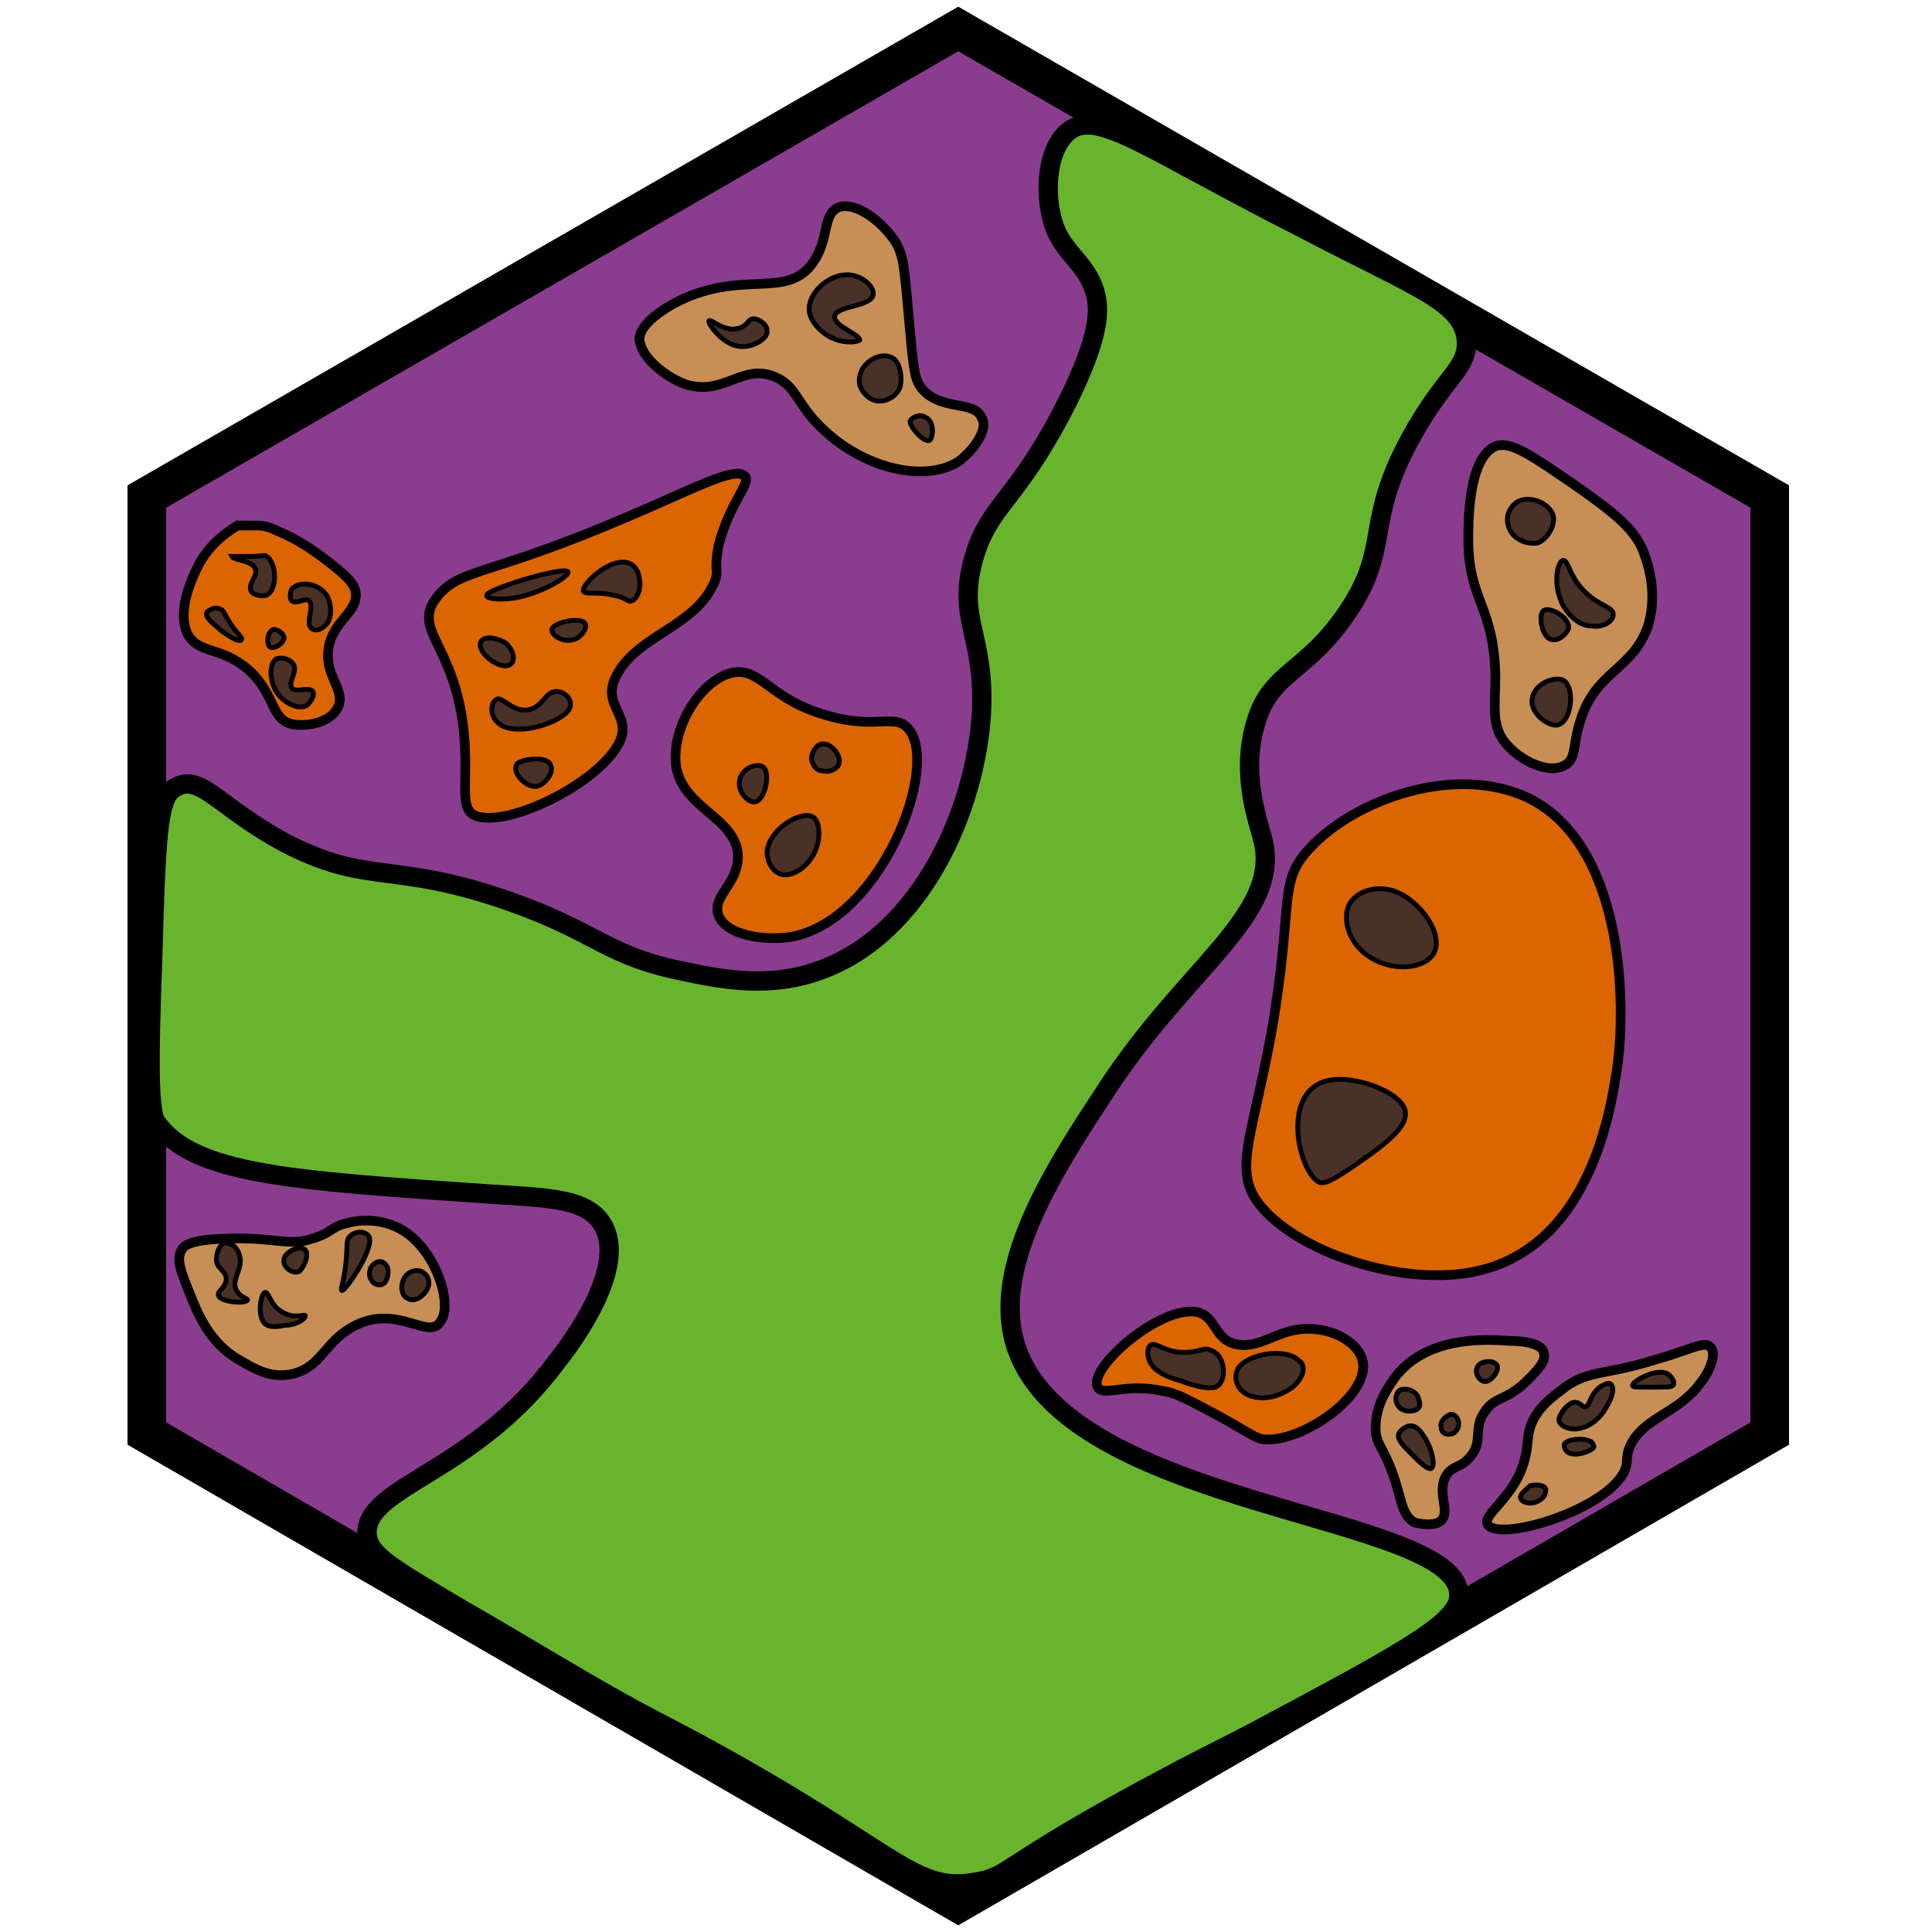
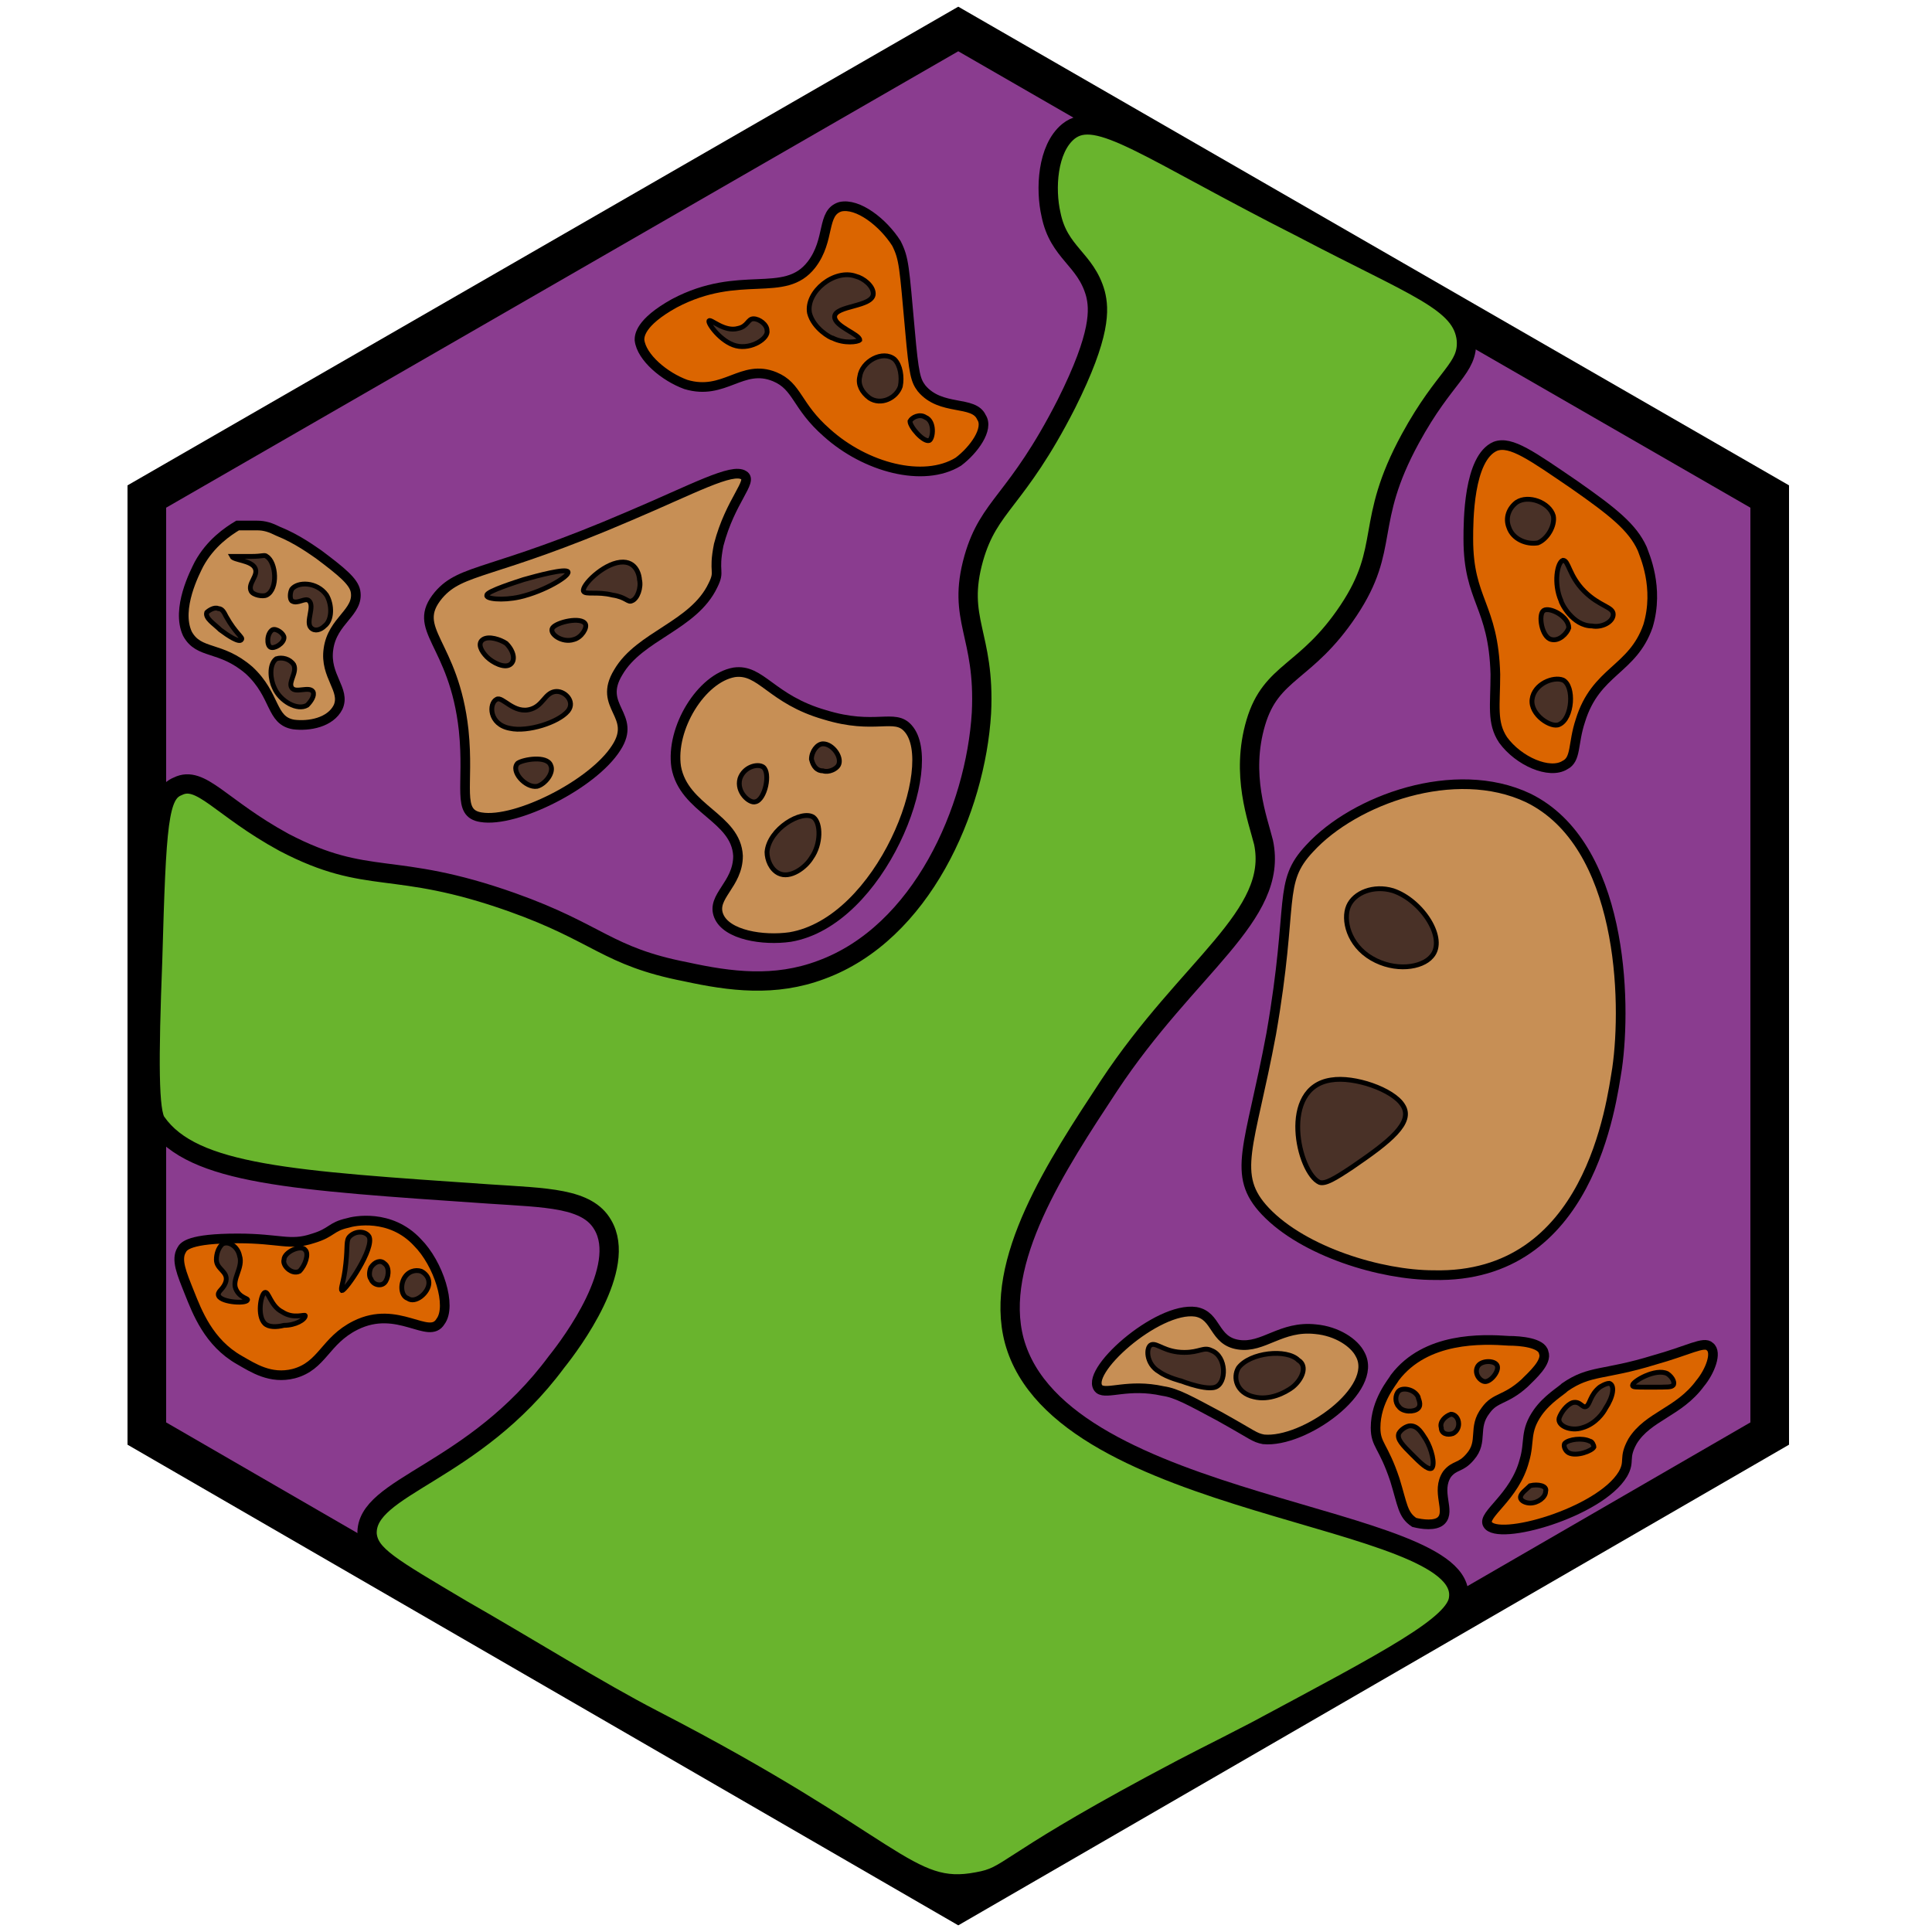
<svg xmlns="http://www.w3.org/2000/svg" version="1.1" id="Ebene_2_00000126308112139821010380000011903406711838980787_" x="0px" y="0px" viewBox="0 0 100 100" style="enable-background:new 0 0 100 100;" xml:space="preserve">
-   <style type="text/css">	.st0{fill:#8A3C8F;stroke:#000000;stroke-width:2;stroke-miterlimit:10;}	.st1{fill:#69B42D;stroke:#000000;stroke-miterlimit:10;}	.st2{fill:#DB6500;stroke:#000000;stroke-width:0.5;stroke-miterlimit:10;}	.st3{fill:#493127;stroke:#000000;stroke-width:0.25;stroke-miterlimit:10;}	.st4{fill:#C78F55;stroke:#000000;stroke-width:0.5;stroke-miterlimit:10;}	.st5{fill:#493127;stroke:#000000;stroke-width:0.25;stroke-miterlimit:10;}	.st6{fill:none;stroke:#000000;stroke-width:0.25;stroke-miterlimit:10;}</style>
+   <style type="text/css">	.st0{fill:#8A3C8F;stroke:#000000;stroke-width:2;stroke-miterlimit:10;}	.st1{fill:#69B42D;stroke:#000000;stroke-miterlimit:10;}	.st2{fill:#C78F55;stroke:#000000;stroke-width:0.5;stroke-miterlimit:10;}	.st3{fill:#493127;stroke:#000000;stroke-width:0.25;stroke-miterlimit:10;}	.st4{fill:#DB6500;stroke:#000000;stroke-width:0.5;stroke-miterlimit:10;}	.st5{fill:#493127;stroke:#000000;stroke-width:0.25;stroke-miterlimit:10;}	.st6{fill:none;stroke:#000000;stroke-width:0.25;stroke-miterlimit:10;}</style>
  <polygon class="st0" points="91.6,25.7 49.6,1.5 7.6,25.7 7.6,74.2 49.6,98.5 91.6,74.2 " />
  <path class="st1" d="M65,89.6c6.9-3.7,10.4-5.5,10.5-6.9c0.5-4.4-20.6-4.5-23-13.3c-1.1-4.1,2.2-9.1,4.9-13.2 c4.1-6.2,8.8-8.8,8-12.6c-0.3-1.2-1.2-3.5-0.4-6.2c0.8-2.7,2.6-2.5,4.8-5.8c2.2-3.3,0.8-4.5,3.2-8.9c1.8-3.3,3-3.6,2.9-5.1 c-0.2-2-2.6-2.7-8.5-5.8c-8.1-4.1-10.6-6.2-12.1-5c-1.1,0.9-1.2,3-0.9,4.3c0.4,2,1.8,2.3,2.3,4.1c0.2,0.8,0.3,2.1-1.5,5.7 c-2.6,5.1-4,5.2-4.8,8c-0.9,3.2,0.6,3.9,0.4,8c-0.3,5-3.1,11.4-8.3,13.3c-2.4,0.9-4.7,0.6-7,0.1c-4.1-0.8-4.5-2-9-3.6 c-6.2-2.2-7.4-0.8-11.8-3.1c-3.3-1.8-4.3-3.5-5.5-2.9c-1,0.4-1.1,1.9-1.3,9c-0.2,5.2-0.2,7.9,0.2,8.4c1.9,2.7,7,3,17.2,3.7 c3,0.2,5.1,0.2,5.9,1.6c1.3,2.2-1.6,6.1-2.4,7.1c-4.3,5.8-9.9,6.4-9.8,8.9c0.1,1.1,1.2,1.7,4.9,3.9c3.5,2,7,4.2,9.9,5.7 c12.6,6.5,13.2,9.1,16.8,8.4c1.7-0.3,1.2-0.8,9-5C62.2,91,62.5,90.9,65,89.6z" />
  <g>
    <path class="st2" d="M10.3,29.2c-0.2,0.4-1.2,2.3-0.6,3.6c0.6,1.1,1.7,0.6,3.2,1.9c1.4,1.3,1.1,2.6,2.3,2.8  c0.8,0.1,1.9-0.1,2.3-0.9c0.4-0.9-0.7-1.6-0.5-3c0.2-1.5,1.6-1.9,1.4-3c-0.1-0.5-0.7-1-1.9-1.9c-0.3-0.2-1.1-0.8-2.1-1.2  c-0.4-0.2-0.7-0.3-1.1-0.3c-0.4,0-0.8,0-1,0C11.8,27.5,10.9,28.1,10.3,29.2z" />
    <path class="st3" d="M13.2,29.4c0.2,0.4-0.4,0.8-0.2,1.2c0.1,0.2,0.6,0.3,0.8,0.2c0.6-0.3,0.5-1.7,0-2c-0.1-0.1-0.2,0-0.8,0  c-0.6,0-1,0-1,0C12.1,29,13,29,13.2,29.4z" />
    <path class="st3" d="M11.4,32.6c0.4,0.3,1,0.7,1.1,0.5c0.1-0.1-0.3-0.3-0.8-1.2c-0.1-0.2-0.2-0.4-0.4-0.4c-0.2-0.1-0.5,0.1-0.6,0.2  C10.6,32,11.1,32.3,11.4,32.6z" />
    <path class="st3" d="M16.9,30.8c0.3,0.5,0.3,1.3-0.1,1.6c-0.2,0.2-0.5,0.3-0.7,0.1c-0.3-0.3,0.2-1.1-0.1-1.4  c-0.2-0.2-0.6,0.2-0.9,0c-0.1-0.1-0.1-0.4,0-0.6C15.4,30.1,16.4,30.1,16.9,30.8z" />
    <path class="st3" d="M14,33.5c0.2,0.1,0.7-0.2,0.7-0.5c0-0.2-0.4-0.5-0.6-0.4C13.8,32.8,13.8,33.4,14,33.5z" />
    <path class="st3" d="M14.2,35.6c0.3,0.7,1.2,1.2,1.7,0.9c0.2-0.2,0.4-0.5,0.3-0.7c-0.2-0.3-0.9,0.1-1.1-0.2  c-0.2-0.3,0.3-0.8,0.1-1.2c-0.2-0.3-0.6-0.4-0.9-0.3C13.9,34.4,14,35.2,14.2,35.6z" />
  </g>
  <g>
    <path class="st4" d="M40.1,19.5c1.2,0.5,1.1,1.5,2.7,2.9c2,1.8,5,2.6,6.8,1.5c0.8-0.6,1.6-1.7,1.2-2.3c-0.4-0.9-2.1-0.3-3.1-1.5  c-0.3-0.4-0.4-0.7-0.6-3c-0.3-3.3-0.3-3.7-0.7-4.5c-0.7-1.1-2-2.1-2.9-1.9c-1,0.3-0.5,1.7-1.5,3c-1.4,1.8-3.7,0.2-7.1,2  c-1.8,1-1.8,1.7-1.8,1.9c0.1,0.9,1.3,1.9,2.4,2.3C37.5,20.5,38.4,18.8,40.1,19.5z" />
    <path class="st5" d="M38.2,17c-0.7,0.2-1.4-0.5-1.5-0.4c-0.1,0.1,0.6,1.1,1.4,1.3c0.8,0.2,1.7-0.4,1.6-0.8c0-0.3-0.4-0.6-0.7-0.6  C38.7,16.5,38.7,16.9,38.2,17z" />
    <path class="st5" d="M44.5,17.6c0-0.3-1.3-0.7-1.3-1.2c0-0.6,2-0.5,2-1.2c0-0.4-0.5-0.8-0.9-0.9c-1.1-0.4-2.6,0.8-2.4,1.9  c0.2,0.8,1.1,1.3,1.2,1.3C43.7,17.8,44.4,17.7,44.5,17.6z" />
    <path class="st5" d="M45,20.6c0.6,0.4,1.4,0,1.6-0.6c0.1-0.5,0-1.1-0.3-1.4c-0.6-0.5-1.7,0.1-1.8,0.9C44.4,19.9,44.6,20.3,45,20.6z  " />
    <path class="st5" d="M48.1,22.8c0.2-0.1,0.3-1-0.2-1.2c-0.3-0.2-0.7,0-0.8,0.2C47.1,22.1,47.8,22.9,48.1,22.8z" />
  </g>
  <g>
    <path class="st4" d="M78.9,75.6c-0.5,1.9-2.2,2.8-1.9,3.3c0.5,0.9,5.8-0.6,7-2.6c0.4-0.7,0-0.8,0.5-1.7c0.8-1.3,2.4-1.5,3.5-3  c0.5-0.6,0.9-1.6,0.5-1.9c-0.3-0.3-1.1,0.2-2.9,0.7c-2.6,0.8-3.3,0.5-4.6,1.4c-0.2,0.2-0.9,0.6-1.4,1.3  C78.9,74.1,79.2,74.6,78.9,75.6z" />
    <path class="st5" d="M81.4,72.6c-0.3,0.1-0.6,0.5-0.7,0.8c-0.1,0.4,0.6,0.7,1.2,0.5c0.7-0.2,1.1-0.8,1.2-1c0.4-0.6,0.5-1.2,0.2-1.3  c-0.2,0-0.5,0.2-0.5,0.2c-0.5,0.4-0.5,0.9-0.7,1C81.9,72.9,81.8,72.5,81.4,72.6z" />
    <path class="st5" d="M81,74.7c0.2-0.2,0.9-0.3,1.3-0.1c0.1,0,0.2,0.2,0.2,0.3c-0.1,0.2-0.9,0.5-1.3,0.3C81,75.1,80.9,74.8,81,74.7z  " />
    <path class="st5" d="M78.7,77.5c0,0.2,0.3,0.3,0.5,0.3c0.4,0,0.8-0.3,0.8-0.6c0.1-0.3-0.4-0.4-0.8-0.3C79,77.1,78.7,77.3,78.7,77.5  z" />
    <path class="st5" d="M85.4,71.8c1,0,1.1,0,1.2-0.1c0.1-0.1,0-0.4-0.3-0.6c-0.6-0.3-1.8,0.4-1.8,0.6C84.5,71.8,84.6,71.8,85.4,71.8z  " />
  </g>
  <path class="st6" d="M45.2,23.3" />
  <g>
    <path class="st4" d="M21.6,64.3c-1.4-1.5-3.3-1.1-3.6-1c-0.9,0.2-0.8,0.5-1.8,0.8c-1.2,0.4-1.7,0-3.9,0c-2.5,0-2.8,0.4-2.9,0.6  c-0.3,0.5,0,1.2,0.4,2.2c0.4,1,1,2.6,2.6,3.5c0.7,0.4,1.6,1,2.8,0.7c1.5-0.4,1.6-1.7,3.2-2.5c2.2-1.1,3.8,0.8,4.4-0.2  C23.4,67.6,22.7,65.4,21.6,64.3z" />
    <path class="st5" d="M15.8,68.1c0-0.1-0.6,0.2-1.2-0.2c-0.6-0.3-0.7-1.1-0.9-1c-0.2,0.1-0.4,1.2,0,1.6c0.2,0.2,0.6,0.2,1,0.1  C15.3,68.6,15.8,68.3,15.8,68.1z" />
    <path class="st5" d="M19.1,64c-0.2-0.3-0.7-0.3-1,0c-0.2,0.2-0.1,0.5-0.2,1.4c-0.1,1-0.3,1.3-0.2,1.4C17.9,66.8,19.4,64.6,19.1,64z  " />
    <path class="st5" d="M19.9,66.4c0.2-0.2,0.3-0.8,0-1c-0.2-0.2-0.5-0.1-0.7,0.2c-0.1,0.2-0.1,0.5,0,0.6  C19.3,66.5,19.7,66.6,19.9,66.4z" />
    <path class="st5" d="M21.1,67.2c0.4,0.3,1.1-0.3,1.1-0.8c0-0.3-0.2-0.5-0.4-0.6c-0.3-0.1-0.7,0-0.9,0.4  C20.7,66.6,20.8,67.1,21.1,67.2z" />
    <path class="st5" d="M15.8,64.7c-0.2-0.3-1.1,0.1-1.1,0.5c-0.1,0.3,0.4,0.8,0.8,0.6C15.8,65.5,16,64.9,15.8,64.7z" />
    <path class="st5" d="M11.3,67c0-0.2,0.3-0.3,0.4-0.7c0.1-0.5-0.5-0.6-0.5-1.1c0-0.3,0.1-0.6,0.3-0.8c0.3-0.2,0.8,0.1,0.9,0.6  c0.2,0.6-0.4,1.2-0.2,1.7c0.2,0.5,0.7,0.5,0.6,0.6C12.7,67.5,11.3,67.4,11.3,67z" />
  </g>
  <g>
    <path class="st2" d="M67.8,43.9c-1.7,1.8-0.8,2.7-2,9.6c-1.1,5.9-2.1,7.3-0.3,9.2c2,2.1,6,3.3,8.7,3.3c8.1,0.2,9.2-8.9,9.5-10.7  c0.5-3.5,0.3-11.6-4.6-14C75.3,39.5,70.1,41.4,67.8,43.9z" />
    <path class="st3" d="M69.8,46.9c-0.3,0.7,0,2,1.2,2.7c1.2,0.7,2.6,0.5,3.1-0.1c0.8-0.9-0.5-2.9-2-3.4  C71.1,45.8,70.1,46.2,69.8,46.9z" />
    <path class="st3" d="M68.9,55.9c-2.7,0.4-1.7,4.8-0.6,5.3c0.3,0.1,0.8-0.2,1.7-0.8c1.9-1.3,3.2-2.3,2.6-3.2  C72.1,56.4,70.1,55.7,68.9,55.9z" />
  </g>
  <g>
    <path class="st2" d="M64.1,69.6c-1.3-0.2-1.1-1.5-2.2-1.7c-2-0.3-5.9,3.2-5,4c0.4,0.3,1.5-0.3,3.3,0.1c0.7,0.1,1.4,0.5,2.9,1.3  c1.8,1,1.8,1.1,2.3,1.2c2.1,0.2,6-2.6,5-4.4c-0.3-0.6-1.2-1.2-2.3-1.3C66.3,68.6,65.4,69.8,64.1,69.6z" />
    <path class="st3" d="M64.1,70.8c-0.3,0.5-0.1,1.3,0.8,1.5c0.8,0.2,1.6-0.2,2-0.5c0.5-0.4,0.8-1.1,0.3-1.4  C66.6,69.8,64.7,70,64.1,70.8z" />
    <path class="st3" d="M61.3,70c-1,0-1.4-0.5-1.7-0.4c-0.3,0.1-0.3,1,0.4,1.4c0.4,0.3,1.2,0.5,1.2,0.5l0,0c-0.5-0.2,1.1,0.5,1.7,0.3  c0.6-0.2,0.6-1.6-0.2-1.9C62.3,69.7,62.1,70,61.3,70z" />
  </g>
  <g>
    <path class="st4" d="M81,39.6c0.6-0.3,0.4-1.1,0.8-2.3c0.8-2.6,2.7-2.6,3.5-4.9c0.6-2-0.2-3.7-0.3-4c-0.5-1.1-1.5-1.9-3.5-3.3  c-2.2-1.5-3.3-2.3-4.1-2C76,23.7,76,27,76,27.9c0,3.2,1.3,3.4,1.4,7c0,1.6-0.2,2.5,0.4,3.4C78.6,39.4,80.2,40.1,81,39.6z" />
    <path class="st5" d="M80.9,35.2c-0.5-0.2-1.5,0.2-1.6,1c-0.1,0.8,1,1.5,1.4,1.3C81.4,37.2,81.5,35.5,80.9,35.2z" />
    <path class="st5" d="M79.9,31.6c-0.3,0.2-0.1,1.4,0.4,1.5c0.4,0.1,0.8-0.3,0.9-0.6C81.2,31.9,80.2,31.4,79.9,31.6z" />
    <path class="st5" d="M83.5,31.8c0-0.4-0.7-0.4-1.5-1.2c-0.8-0.8-0.8-1.6-1.1-1.6c-0.3,0.1-0.5,1.2-0.1,2.1c0,0.1,0.6,1.3,1.6,1.3  C82.9,32.5,83.5,32.2,83.5,31.8z" />
    <path class="st5" d="M80.4,26.7c-0.2-0.7-1.3-1.1-1.9-0.7c-0.4,0.3-0.6,0.8-0.4,1.3c0.2,0.6,0.9,0.9,1.5,0.8  C80.1,27.9,80.5,27.2,80.4,26.7z" />
  </g>
  <g>
    <path class="st4" d="M74.6,78.7c0.5-0.5-0.3-1.5,0.3-2.4c0.4-0.5,0.7-0.3,1.2-0.9c0.7-0.8,0.1-1.5,0.8-2.4c0.5-0.7,1-0.5,2-1.4  c0.4-0.4,1.2-1.1,1-1.6c-0.1-0.5-1.2-0.6-1.8-0.6c-1.4-0.1-4.3-0.2-5.9,1.9c-0.1,0.2-1,1.2-1,2.6c0,0.9,0.4,0.9,1,2.7  c0.4,1.3,0.4,1.8,1,2.2C73.6,78.9,74.3,79,74.6,78.7z" />
    <path class="st5" d="M73.8,74.5c-0.2-0.3-0.4-0.7-0.8-0.7c-0.2,0-0.5,0.2-0.6,0.4c-0.1,0.3,0.2,0.6,0.7,1.1c0.4,0.4,0.8,0.8,1,0.7  C74.3,75.8,74.1,75,73.8,74.5z" />
    <path class="st5" d="M75.5,73.7c0,0.2-0.1,0.4-0.3,0.5c-0.3,0.1-0.6,0-0.6-0.3c-0.1-0.3,0.2-0.6,0.5-0.7  C75.3,73.2,75.5,73.4,75.5,73.7z" />
    <path class="st5" d="M77.5,70.7c-0.1-0.3-0.8-0.3-1,0c-0.2,0.3,0,0.7,0.3,0.8C77.1,71.6,77.6,71,77.5,70.7z" />
    <path class="st5" d="M73.4,72.9c-0.2,0.2-0.8,0.2-1-0.1c-0.2-0.2-0.2-0.6,0-0.8c0.2-0.2,0.8-0.1,1,0.3  C73.4,72.4,73.6,72.7,73.4,72.9z" />
  </g>
  <g>
    <path class="st2" d="M24,37.8c0.3,2.9-0.4,4.3,0.9,4.5c1.8,0.3,5.8-1.7,7-3.6c1.1-1.7-1-2.1,0.1-3.9c1.1-1.9,3.9-2.4,4.9-4.5  c0.4-0.8,0-0.6,0.3-2.1c0.6-2.3,1.8-3.3,1.3-3.6c-0.6-0.4-2.6,0.7-5.9,2.1c-7.2,3.1-8.7,2.7-9.9,4.1C21.2,32.6,23.5,33.2,24,37.8z" />
    <path class="st3" d="M27.1,30c0.7-0.2,2.2-0.6,2.3-0.4c0.1,0.2-1.2,1-2.5,1.3c-0.9,0.2-1.8,0.1-1.7-0.1  C25.2,30.6,26.8,30.1,27.1,30z" />
    <path class="st3" d="M30.3,32.3c0.1,0.2-0.2,0.7-0.6,0.8c-0.6,0.2-1.3-0.3-1.1-0.6C28.8,32.2,30.1,31.9,30.3,32.3z" />
    <path class="st3" d="M32.1,29.1c0.9-0.1,1,0.8,1,0.9c0.1,0.4-0.1,1-0.4,1.1c-0.2,0.1-0.3-0.2-1-0.3c-0.8-0.2-1.4,0-1.5-0.2  C30.1,30.3,31.2,29.2,32.1,29.1z" />
    <path class="st3" d="M26.4,34.4c-0.3,0.2-0.9-0.1-1.2-0.4c-0.3-0.3-0.5-0.7-0.2-0.9c0.3-0.2,0.9,0,1.2,0.2  C26.6,33.7,26.7,34.2,26.4,34.4z" />
    <path class="st3" d="M26.4,37.7c0.9,0.2,2.5-0.3,3-0.9c0.4-0.5-0.2-1.1-0.7-1c-0.5,0.1-0.6,0.7-1.2,0.9c-0.9,0.3-1.5-0.7-1.8-0.5  C25.3,36.4,25.3,37.5,26.4,37.7z" />
    <path class="st3" d="M27.8,40.7c0.4-0.1,0.9-0.7,0.7-1.1c-0.2-0.5-1.4-0.3-1.7-0.1C26.4,39.9,27.2,40.8,27.8,40.7z" />
  </g>
  <g>
    <path class="st2" d="M47,37.7c-0.7-0.8-1.7,0.1-4.3-0.7c-2.8-0.8-3.3-2.4-4.7-2.2c-1.7,0.3-3.3,2.9-3,4.9c0.4,2.2,3.1,2.6,3.2,4.6  c0,1.5-1.4,2.1-1,3.1c0.4,1,2.3,1.3,3.7,1.1C45.6,47.7,48.7,39.6,47,37.7z" />
    <path class="st3" d="M40.3,45.2c0.6,0.3,1.4-0.3,1.7-0.8c0.5-0.7,0.5-1.8,0.1-2.1c-0.6-0.4-2.3,0.6-2.4,1.8  C39.7,44.5,39.9,45,40.3,45.2z" />
    <path class="st3" d="M42.6,39.9c0.3,0.1,0.7-0.1,0.8-0.3c0.2-0.4-0.3-1.1-0.8-1.1c-0.3,0-0.6,0.4-0.6,0.8  C42.1,39.7,42.3,39.9,42.6,39.9z" />
    <path class="st3" d="M39.5,39.7c-0.3-0.2-1,0-1.2,0.6c-0.2,0.7,0.5,1.3,0.8,1.2C39.6,41.4,39.9,40,39.5,39.7z" />
  </g>
</svg>
